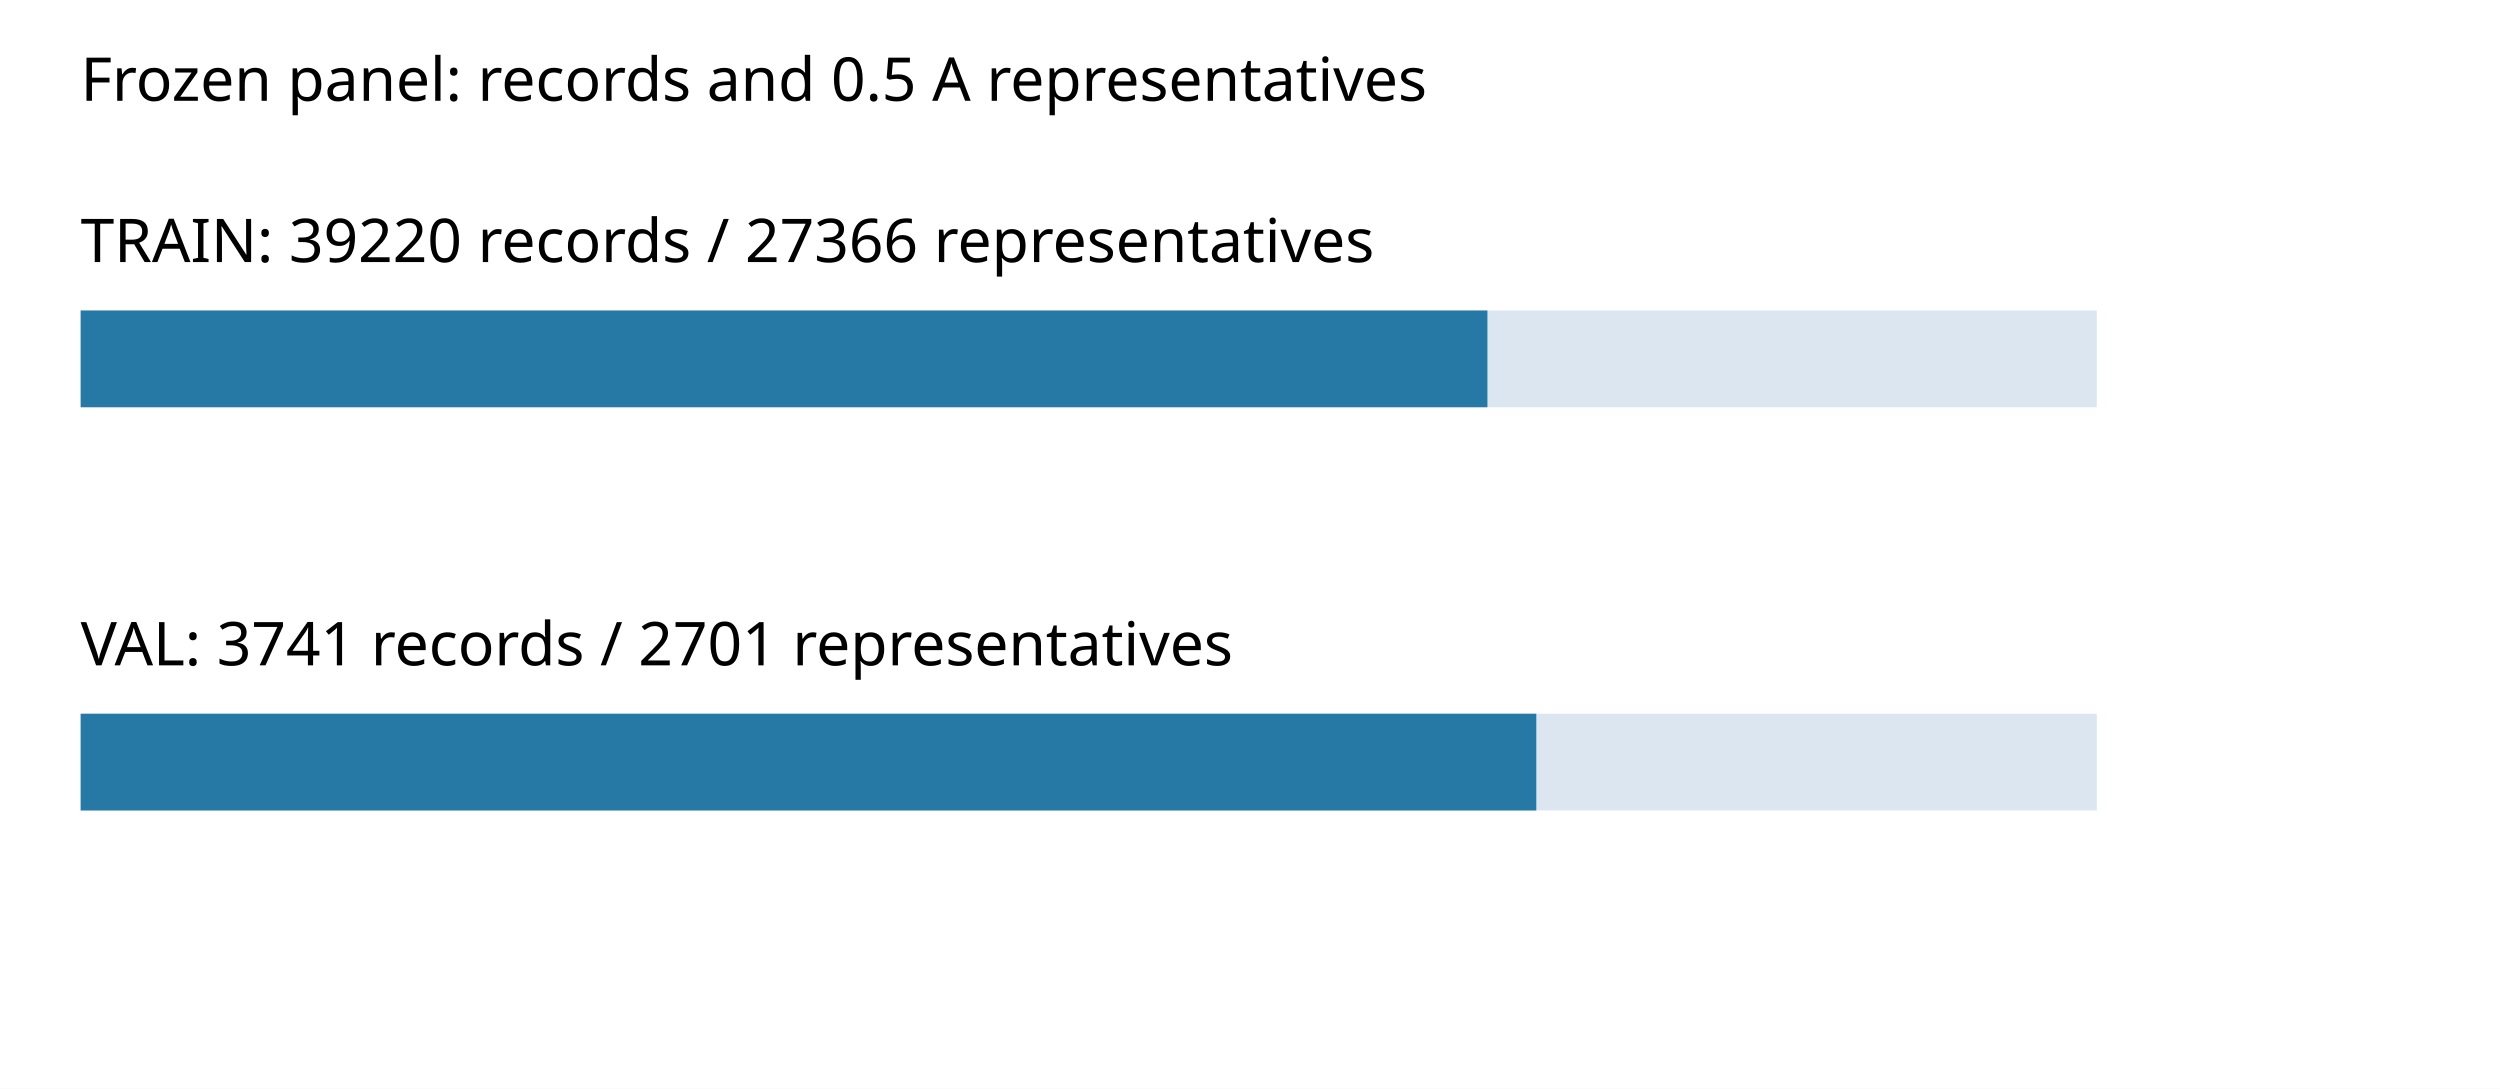
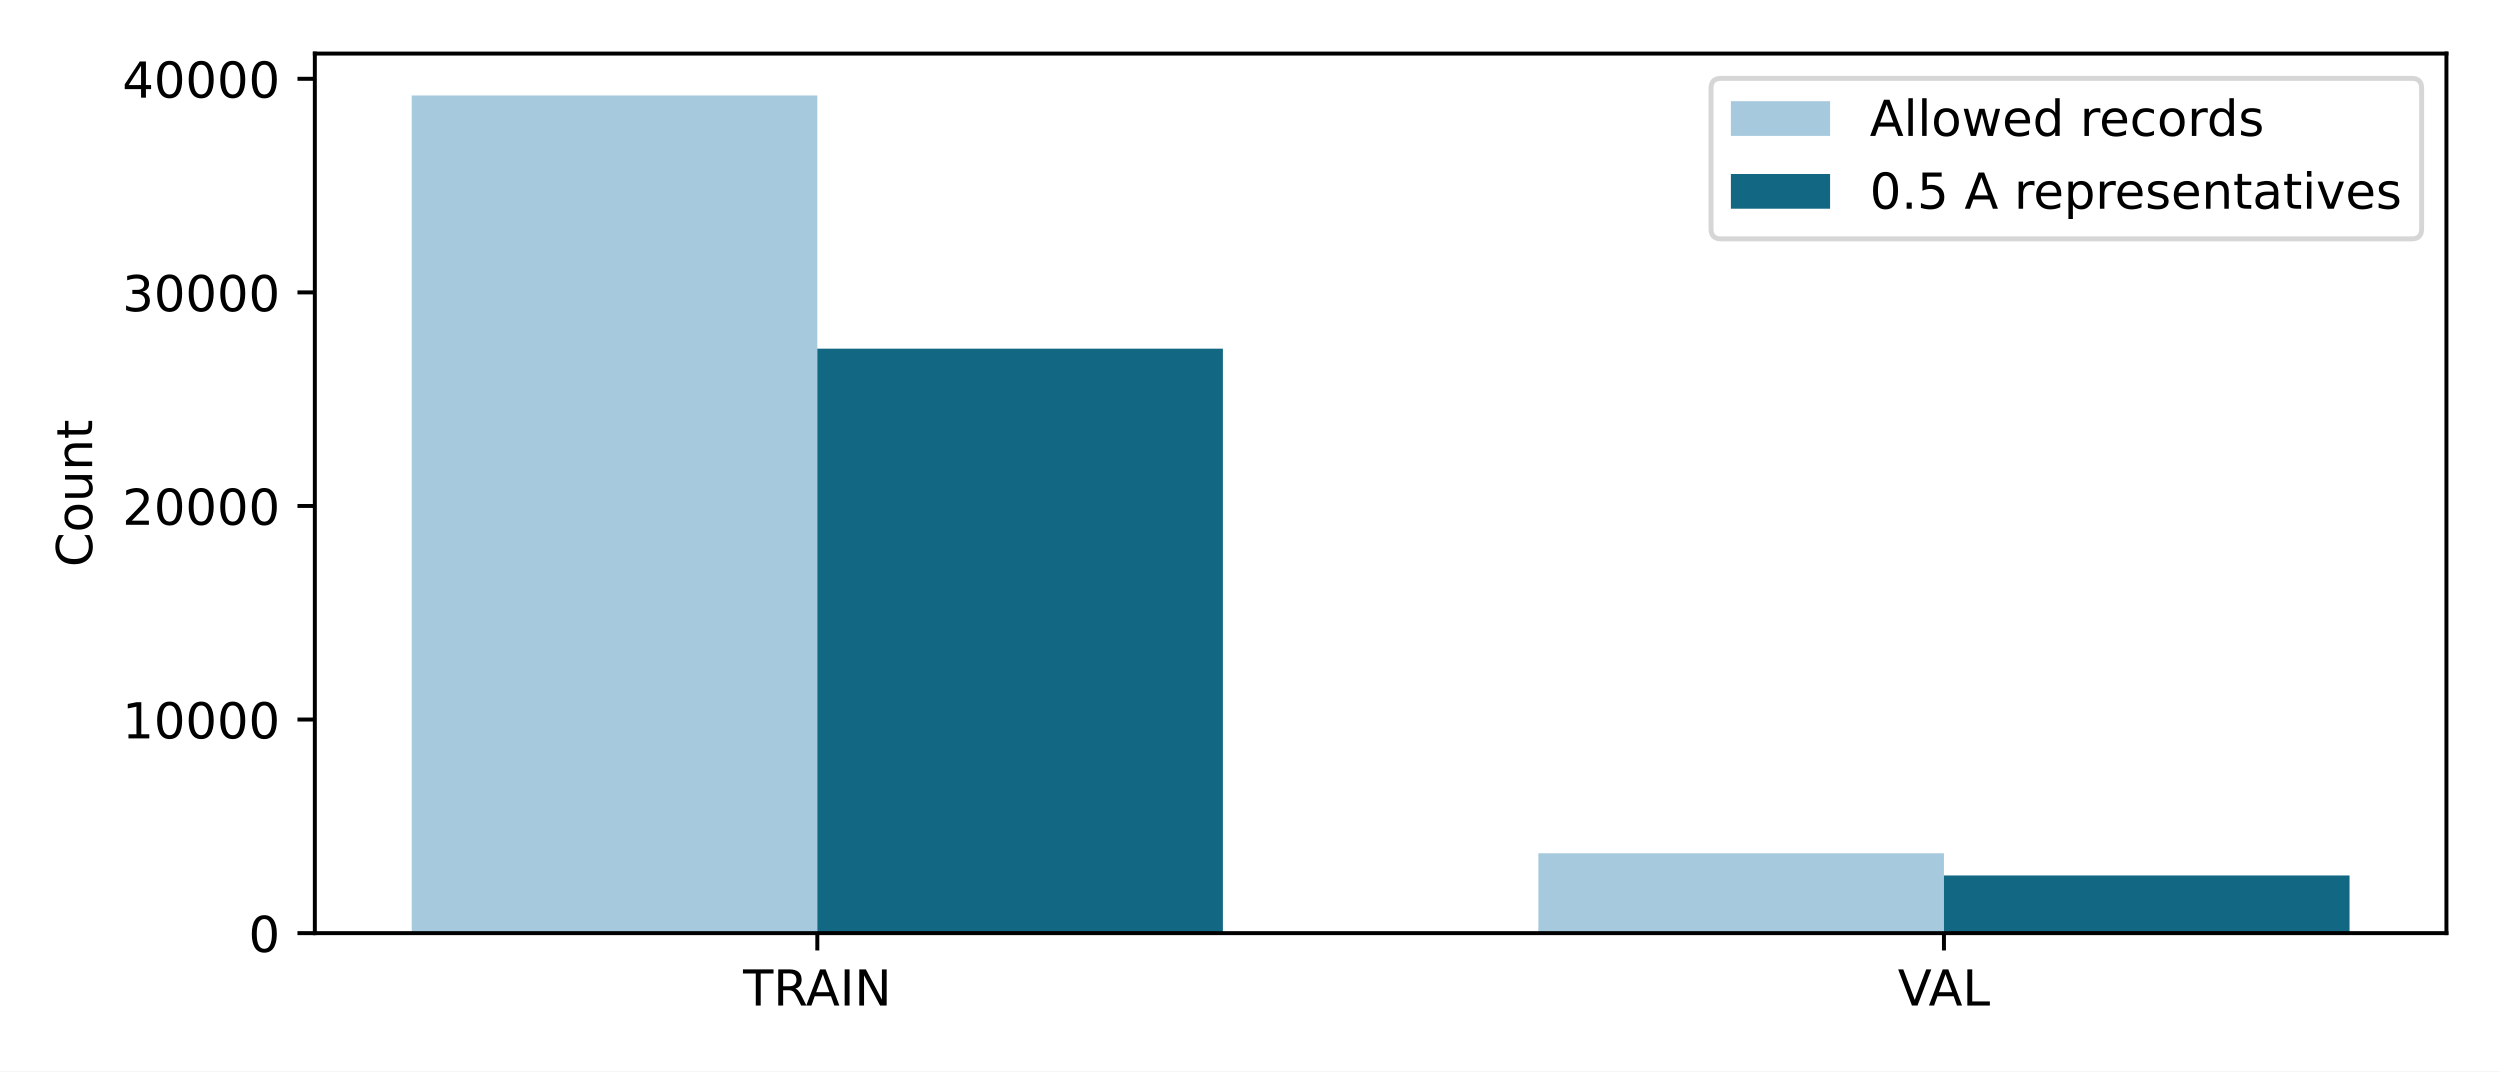
- <svg xmlns="http://www.w3.org/2000/svg" width="620" height="270">
-   <rect width="620" height="270" fill="white" />
-   <g font-family="sans-serif" font-size="15">
-     <text x="20" y="25">Frozen panel: records and 0.5 A representatives</text>
-     <text x="20" y="65">TRAIN: 39220 records / 27366 representatives</text>
-     <rect x="20" y="77" width="500" height="24" fill="#dbe6f0" />
-     <rect x="20" y="77" width="348.88" height="24" fill="#2679a5" />
-     <text x="20" y="165">VAL: 3741 records / 2701 representatives</text>
-     <rect x="20" y="177" width="500" height="24" fill="#dbe6f0" />
-     <rect x="20" y="177" width="361.00" height="24" fill="#2679a5" />
+ <svg xmlns="http://www.w3.org/2000/svg" xmlns:xlink="http://www.w3.org/1999/xlink" width="504pt" height="216pt" viewBox="0 0 504 216" version="1.1">
+   <defs>
+     <style type="text/css">*{stroke-linejoin: round; stroke-linecap: butt}</style>
+   </defs>
+   <g id="figure_1">
+     <g id="patch_1">
+       <path d="M 0 216  L 504 216  L 504 0  L 0 0  z " style="fill: #ffffff" />
+     </g>
+     <g id="axes_1">
+       <g id="patch_2">
+         <path d="M 63.47 188.12  L 493.2 188.12  L 493.2 10.8  L 63.47 10.8  z " style="fill: #ffffff" />
+       </g>
+       <g id="patch_3">
+         <path d="M 83.003 188.12  L 164.77 188.12  L 164.77 19.244  L 83.003 19.244  z " clip-path="url(#p64df7bb2b5)" style="fill: #a7c9dd" />
+       </g>
+       <g id="patch_4">
+         <path d="M 310.133 188.12  L 391.9 188.12  L 391.9 172.012  L 310.133 172.012  z " clip-path="url(#p64df7bb2b5)" style="fill: #a7c9dd" />
+       </g>
+       <g id="patch_5">
+         <path d="M 164.77 188.12  L 246.537 188.12  L 246.537 70.286  L 164.77 70.286  z " clip-path="url(#p64df7bb2b5)" style="fill: #126782" />
+       </g>
+       <g id="patch_6">
+         <path d="M 391.9 188.12  L 473.667 188.12  L 473.667 176.49  L 391.9 176.49  z " clip-path="url(#p64df7bb2b5)" style="fill: #126782" />
+       </g>
+       <g id="matplotlib.axis_1">
+         <g id="xtick_1">
+           <g id="line2d_1">
+             <defs>
+               <path id="md2a49f872a" d="M 0 0  L 0 3.5  " style="stroke: #000000; stroke-width: 0.8" />
+             </defs>
+             <g>
+               <use xlink:href="#md2a49f872a" x="164.77" y="188.12" style="stroke: #000000; stroke-width: 0.8" />
+             </g>
+           </g>
+           <g id="text_1">
+             <g transform="translate(149.8059 202.7184) scale(0.1 -0.1)">
+               <defs>
+                 <path id="DejaVuSans-54" d="M -19 4666  L 3928 4666  L 3928 4134  L 2272 4134  L 2272 0  L 1638 0  L 1638 4134  L -19 4134  L -19 4666  z " transform="scale(0.015625)" />
+                 <path id="DejaVuSans-52" d="M 2841 2188  Q 3044 2119 3236 1894  Q 3428 1669 3622 1275  L 4263 0  L 3584 0  L 2988 1197  Q 2756 1666 2539 1819  Q 2322 1972 1947 1972  L 1259 1972  L 1259 0  L 628 0  L 628 4666  L 2053 4666  Q 2853 4666 3247 4331  Q 3641 3997 3641 3322  Q 3641 2881 3436 2590  Q 3231 2300 2841 2188  z M 1259 4147  L 1259 2491  L 2053 2491  Q 2509 2491 2742 2702  Q 2975 2913 2975 3322  Q 2975 3731 2742 3939  Q 2509 4147 2053 4147  L 1259 4147  z " transform="scale(0.015625)" />
+                 <path id="DejaVuSans-41" d="M 2188 4044  L 1331 1722  L 3047 1722  L 2188 4044  z M 1831 4666  L 2547 4666  L 4325 0  L 3669 0  L 3244 1197  L 1141 1197  L 716 0  L 50 0  L 1831 4666  z " transform="scale(0.015625)" />
+                 <path id="DejaVuSans-49" d="M 628 4666  L 1259 4666  L 1259 0  L 628 0  L 628 4666  z " transform="scale(0.015625)" />
+                 <path id="DejaVuSans-4e" d="M 628 4666  L 1478 4666  L 3547 763  L 3547 4666  L 4159 4666  L 4159 0  L 3309 0  L 1241 3903  L 1241 0  L 628 0  L 628 4666  z " transform="scale(0.015625)" />
+               </defs>
+               <use xlink:href="#DejaVuSans-54" />
+               <use xlink:href="#DejaVuSans-52" transform="translate(61.08398 0)" />
+               <use xlink:href="#DejaVuSans-41" transform="translate(126.5664 0)" />
+               <use xlink:href="#DejaVuSans-49" transform="translate(194.9746 0)" />
+               <use xlink:href="#DejaVuSans-4e" transform="translate(224.4668 0)" />
+             </g>
+           </g>
+         </g>
+         <g id="xtick_2">
+           <g id="line2d_2">
+             <g>
+               <use xlink:href="#md2a49f872a" x="391.9" y="188.12" style="stroke: #000000; stroke-width: 0.8" />
+             </g>
+           </g>
+           <g id="text_2">
+             <g transform="translate(382.5922 202.7184) scale(0.1 -0.1)">
+               <defs>
+                 <path id="DejaVuSans-56" d="M 1831 0  L 50 4666  L 709 4666  L 2188 738  L 3669 4666  L 4325 4666  L 2547 0  L 1831 0  z " transform="scale(0.015625)" />
+                 <path id="DejaVuSans-4c" d="M 628 4666  L 1259 4666  L 1259 531  L 3531 531  L 3531 0  L 628 0  L 628 4666  z " transform="scale(0.015625)" />
+               </defs>
+               <use xlink:href="#DejaVuSans-56" />
+               <use xlink:href="#DejaVuSans-41" transform="translate(62.0332 0)" />
+               <use xlink:href="#DejaVuSans-4c" transform="translate(130.4414 0)" />
+             </g>
+           </g>
+         </g>
+       </g>
+       <g id="matplotlib.axis_2">
+         <g id="ytick_1">
+           <g id="line2d_3">
+             <defs>
+               <path id="m71014ba0b2" d="M 0 0  L -3.5 0  " style="stroke: #000000; stroke-width: 0.8" />
+             </defs>
+             <g>
+               <use xlink:href="#m71014ba0b2" x="63.47" y="188.12" style="stroke: #000000; stroke-width: 0.8" />
+             </g>
+           </g>
+           <g id="text_3">
+             <g transform="translate(50.1075 191.9192) scale(0.1 -0.1)">
+               <defs>
+                 <path id="DejaVuSans-30" d="M 2034 4250  Q 1547 4250 1301 3770  Q 1056 3291 1056 2328  Q 1056 1369 1301 889  Q 1547 409 2034 409  Q 2525 409 2770 889  Q 3016 1369 3016 2328  Q 3016 3291 2770 3770  Q 2525 4250 2034 4250  z M 2034 4750  Q 2819 4750 3233 4129  Q 3647 3509 3647 2328  Q 3647 1150 3233 529  Q 2819 -91 2034 -91  Q 1250 -91 836 529  Q 422 1150 422 2328  Q 422 3509 836 4129  Q 1250 4750 2034 4750  z " transform="scale(0.015625)" />
+               </defs>
+               <use xlink:href="#DejaVuSans-30" />
+             </g>
+           </g>
+         </g>
+         <g id="ytick_2">
+           <g id="line2d_4">
+             <g>
+               <use xlink:href="#m71014ba0b2" x="63.47" y="145.061" style="stroke: #000000; stroke-width: 0.8" />
+             </g>
+           </g>
+           <g id="text_4">
+             <g transform="translate(24.6575 148.8605) scale(0.1 -0.1)">
+               <defs>
+                 <path id="DejaVuSans-31" d="M 794 531  L 1825 531  L 1825 4091  L 703 3866  L 703 4441  L 1819 4666  L 2450 4666  L 2450 531  L 3481 531  L 3481 0  L 794 0  L 794 531  z " transform="scale(0.015625)" />
+               </defs>
+               <use xlink:href="#DejaVuSans-31" />
+               <use xlink:href="#DejaVuSans-30" transform="translate(63.62305 0)" />
+               <use xlink:href="#DejaVuSans-30" transform="translate(127.2461 0)" />
+               <use xlink:href="#DejaVuSans-30" transform="translate(190.8691 0)" />
+               <use xlink:href="#DejaVuSans-30" transform="translate(254.4922 0)" />
+             </g>
+           </g>
+         </g>
+         <g id="ytick_3">
+           <g id="line2d_5">
+             <g>
+               <use xlink:href="#m71014ba0b2" x="63.47" y="102.003" style="stroke: #000000; stroke-width: 0.8" />
+             </g>
+           </g>
+           <g id="text_5">
+             <g transform="translate(24.6575 105.8018) scale(0.1 -0.1)">
+               <defs>
+                 <path id="DejaVuSans-32" d="M 1228 531  L 3431 531  L 3431 0  L 469 0  L 469 531  Q 828 903 1448 1529  Q 2069 2156 2228 2338  Q 2531 2678 2651 2914  Q 2772 3150 2772 3378  Q 2772 3750 2511 3984  Q 2250 4219 1831 4219  Q 1534 4219 1204 4116  Q 875 4013 500 3803  L 500 4441  Q 881 4594 1212 4672  Q 1544 4750 1819 4750  Q 2544 4750 2975 4387  Q 3406 4025 3406 3419  Q 3406 3131 3298 2873  Q 3191 2616 2906 2266  Q 2828 2175 2409 1742  Q 1991 1309 1228 531  z " transform="scale(0.015625)" />
+               </defs>
+               <use xlink:href="#DejaVuSans-32" />
+               <use xlink:href="#DejaVuSans-30" transform="translate(63.62305 0)" />
+               <use xlink:href="#DejaVuSans-30" transform="translate(127.2461 0)" />
+               <use xlink:href="#DejaVuSans-30" transform="translate(190.8691 0)" />
+               <use xlink:href="#DejaVuSans-30" transform="translate(254.4922 0)" />
+             </g>
+           </g>
+         </g>
+         <g id="ytick_4">
+           <g id="line2d_6">
+             <g>
+               <use xlink:href="#m71014ba0b2" x="63.47" y="58.944" style="stroke: #000000; stroke-width: 0.8" />
+             </g>
+           </g>
+           <g id="text_6">
+             <g transform="translate(24.6575 62.74314) scale(0.1 -0.1)">
+               <defs>
+                 <path id="DejaVuSans-33" d="M 2597 2516  Q 3050 2419 3304 2112  Q 3559 1806 3559 1356  Q 3559 666 3084 287  Q 2609 -91 1734 -91  Q 1441 -91 1130 -33  Q 819 25 488 141  L 488 750  Q 750 597 1062 519  Q 1375 441 1716 441  Q 2309 441 2620 675  Q 2931 909 2931 1356  Q 2931 1769 2642 2001  Q 2353 2234 1838 2234  L 1294 2234  L 1294 2753  L 1863 2753  Q 2328 2753 2575 2939  Q 2822 3125 2822 3475  Q 2822 3834 2567 4026  Q 2313 4219 1838 4219  Q 1578 4219 1281 4162  Q 984 4106 628 3988  L 628 4550  Q 988 4650 1302 4700  Q 1616 4750 1894 4750  Q 2613 4750 3031 4423  Q 3450 4097 3450 3541  Q 3450 3153 3228 2886  Q 3006 2619 2597 2516  z " transform="scale(0.015625)" />
+               </defs>
+               <use xlink:href="#DejaVuSans-33" />
+               <use xlink:href="#DejaVuSans-30" transform="translate(63.62305 0)" />
+               <use xlink:href="#DejaVuSans-30" transform="translate(127.2461 0)" />
+               <use xlink:href="#DejaVuSans-30" transform="translate(190.8691 0)" />
+               <use xlink:href="#DejaVuSans-30" transform="translate(254.4922 0)" />
+             </g>
+           </g>
+         </g>
+         <g id="ytick_5">
+           <g id="line2d_7">
+             <g>
+               <use xlink:href="#m71014ba0b2" x="63.47" y="15.885" style="stroke: #000000; stroke-width: 0.8" />
+             </g>
+           </g>
+           <g id="text_7">
+             <g transform="translate(24.6575 19.68445) scale(0.1 -0.1)">
+               <defs>
+                 <path id="DejaVuSans-34" d="M 2419 4116  L 825 1625  L 2419 1625  L 2419 4116  z M 2253 4666  L 3047 4666  L 3047 1625  L 3713 1625  L 3713 1100  L 3047 1100  L 3047 0  L 2419 0  L 2419 1100  L 313 1100  L 313 1709  L 2253 4666  z " transform="scale(0.015625)" />
+               </defs>
+               <use xlink:href="#DejaVuSans-34" />
+               <use xlink:href="#DejaVuSans-30" transform="translate(63.62305 0)" />
+               <use xlink:href="#DejaVuSans-30" transform="translate(127.2461 0)" />
+               <use xlink:href="#DejaVuSans-30" transform="translate(190.8691 0)" />
+               <use xlink:href="#DejaVuSans-30" transform="translate(254.4922 0)" />
+             </g>
+           </g>
+         </g>
+         <g id="text_8">
+           <g transform="translate(18.57781 114.3084) rotate(-90) scale(0.1 -0.1)">
+             <defs>
+               <path id="DejaVuSans-43" d="M 4122 4306  L 4122 3641  Q 3803 3938 3442 4084  Q 3081 4231 2675 4231  Q 1875 4231 1450 3742  Q 1025 3253 1025 2328  Q 1025 1406 1450 917  Q 1875 428 2675 428  Q 3081 428 3442 575  Q 3803 722 4122 1019  L 4122 359  Q 3791 134 3420 21  Q 3050 -91 2638 -91  Q 1578 -91 968 557  Q 359 1206 359 2328  Q 359 3453 968 4101  Q 1578 4750 2638 4750  Q 3056 4750 3426 4639  Q 3797 4528 4122 4306  z " transform="scale(0.015625)" />
+               <path id="DejaVuSans-6f" d="M 1959 3097  Q 1497 3097 1228 2736  Q 959 2375 959 1747  Q 959 1119 1226 758  Q 1494 397 1959 397  Q 2419 397 2687 759  Q 2956 1122 2956 1747  Q 2956 2369 2687 2733  Q 2419 3097 1959 3097  z M 1959 3584  Q 2709 3584 3137 3096  Q 3566 2609 3566 1747  Q 3566 888 3137 398  Q 2709 -91 1959 -91  Q 1206 -91 779 398  Q 353 888 353 1747  Q 353 2609 779 3096  Q 1206 3584 1959 3584  z " transform="scale(0.015625)" />
+               <path id="DejaVuSans-75" d="M 544 1381  L 544 3500  L 1119 3500  L 1119 1403  Q 1119 906 1312 657  Q 1506 409 1894 409  Q 2359 409 2629 706  Q 2900 1003 2900 1516  L 2900 3500  L 3475 3500  L 3475 0  L 2900 0  L 2900 538  Q 2691 219 2414 64  Q 2138 -91 1772 -91  Q 1169 -91 856 284  Q 544 659 544 1381  z M 1991 3584  L 1991 3584  z " transform="scale(0.015625)" />
+               <path id="DejaVuSans-6e" d="M 3513 2113  L 3513 0  L 2938 0  L 2938 2094  Q 2938 2591 2744 2837  Q 2550 3084 2163 3084  Q 1697 3084 1428 2787  Q 1159 2491 1159 1978  L 1159 0  L 581 0  L 581 3500  L 1159 3500  L 1159 2956  Q 1366 3272 1645 3428  Q 1925 3584 2291 3584  Q 2894 3584 3203 3211  Q 3513 2838 3513 2113  z " transform="scale(0.015625)" />
+               <path id="DejaVuSans-74" d="M 1172 4494  L 1172 3500  L 2356 3500  L 2356 3053  L 1172 3053  L 1172 1153  Q 1172 725 1289 603  Q 1406 481 1766 481  L 2356 481  L 2356 0  L 1766 0  Q 1100 0 847 248  Q 594 497 594 1153  L 594 3053  L 172 3053  L 172 3500  L 594 3500  L 594 4494  L 1172 4494  z " transform="scale(0.015625)" />
+             </defs>
+             <use xlink:href="#DejaVuSans-43" />
+             <use xlink:href="#DejaVuSans-6f" transform="translate(69.82422 0)" />
+             <use xlink:href="#DejaVuSans-75" transform="translate(131.0059 0)" />
+             <use xlink:href="#DejaVuSans-6e" transform="translate(194.3848 0)" />
+             <use xlink:href="#DejaVuSans-74" transform="translate(257.7637 0)" />
+           </g>
+         </g>
+       </g>
+       <g id="patch_7">
+         <path d="M 63.47 188.12  L 63.47 10.8  " style="fill: none; stroke: #000000; stroke-width: 0.8; stroke-linejoin: miter; stroke-linecap: square" />
+       </g>
+       <g id="patch_8">
+         <path d="M 493.2 188.12  L 493.2 10.8  " style="fill: none; stroke: #000000; stroke-width: 0.8; stroke-linejoin: miter; stroke-linecap: square" />
+       </g>
+       <g id="patch_9">
+         <path d="M 63.47 188.12  L 493.2 188.12  " style="fill: none; stroke: #000000; stroke-width: 0.8; stroke-linejoin: miter; stroke-linecap: square" />
+       </g>
+       <g id="patch_10">
+         <path d="M 63.47 10.8  L 493.2 10.8  " style="fill: none; stroke: #000000; stroke-width: 0.8; stroke-linejoin: miter; stroke-linecap: square" />
+       </g>
+       <g id="legend_1">
+         <g id="patch_11">
+           <path d="M 346.945 48.156  L 486.2 48.156  Q 488.2 48.156 488.2 46.156  L 488.2 17.8  Q 488.2 15.8 486.2 15.8  L 346.945 15.8  Q 344.945 15.8 344.945 17.8  L 344.945 46.156  Q 344.945 48.156 346.945 48.156  z " style="fill: #ffffff; opacity: 0.8; stroke: #cccccc; stroke-linejoin: miter" />
+         </g>
+         <g id="patch_12">
+           <path d="M 348.945 27.398  L 368.945 27.398  L 368.945 20.398  L 348.945 20.398  z " style="fill: #a7c9dd" />
+         </g>
+         <g id="text_9">
+           <g transform="translate(376.9453 27.39844) scale(0.1 -0.1)">
+             <defs>
+               <path id="DejaVuSans-6c" d="M 603 4863  L 1178 4863  L 1178 0  L 603 0  L 603 4863  z " transform="scale(0.015625)" />
+               <path id="DejaVuSans-77" d="M 269 3500  L 844 3500  L 1563 769  L 2278 3500  L 2956 3500  L 3675 769  L 4391 3500  L 4966 3500  L 4050 0  L 3372 0  L 2619 2869  L 1863 0  L 1184 0  L 269 3500  z " transform="scale(0.015625)" />
+               <path id="DejaVuSans-65" d="M 3597 1894  L 3597 1613  L 953 1613  Q 991 1019 1311 708  Q 1631 397 2203 397  Q 2534 397 2845 478  Q 3156 559 3463 722  L 3463 178  Q 3153 47 2828 -22  Q 2503 -91 2169 -91  Q 1331 -91 842 396  Q 353 884 353 1716  Q 353 2575 817 3079  Q 1281 3584 2069 3584  Q 2775 3584 3186 3129  Q 3597 2675 3597 1894  z M 3022 2063  Q 3016 2534 2758 2815  Q 2500 3097 2075 3097  Q 1594 3097 1305 2825  Q 1016 2553 972 2059  L 3022 2063  z " transform="scale(0.015625)" />
+               <path id="DejaVuSans-64" d="M 2906 2969  L 2906 4863  L 3481 4863  L 3481 0  L 2906 0  L 2906 525  Q 2725 213 2448 61  Q 2172 -91 1784 -91  Q 1150 -91 751 415  Q 353 922 353 1747  Q 353 2572 751 3078  Q 1150 3584 1784 3584  Q 2172 3584 2448 3432  Q 2725 3281 2906 2969  z M 947 1747  Q 947 1113 1208 752  Q 1469 391 1925 391  Q 2381 391 2643 752  Q 2906 1113 2906 1747  Q 2906 2381 2643 2742  Q 2381 3103 1925 3103  Q 1469 3103 1208 2742  Q 947 2381 947 1747  z " transform="scale(0.015625)" />
+               <path id="DejaVuSans-20" transform="scale(0.015625)" />
+               <path id="DejaVuSans-72" d="M 2631 2963  Q 2534 3019 2420 3045  Q 2306 3072 2169 3072  Q 1681 3072 1420 2755  Q 1159 2438 1159 1844  L 1159 0  L 581 0  L 581 3500  L 1159 3500  L 1159 2956  Q 1341 3275 1631 3429  Q 1922 3584 2338 3584  Q 2397 3584 2469 3576  Q 2541 3569 2628 3553  L 2631 2963  z " transform="scale(0.015625)" />
+               <path id="DejaVuSans-63" d="M 3122 3366  L 3122 2828  Q 2878 2963 2633 3030  Q 2388 3097 2138 3097  Q 1578 3097 1268 2742  Q 959 2388 959 1747  Q 959 1106 1268 751  Q 1578 397 2138 397  Q 2388 397 2633 464  Q 2878 531 3122 666  L 3122 134  Q 2881 22 2623 -34  Q 2366 -91 2075 -91  Q 1284 -91 818 406  Q 353 903 353 1747  Q 353 2603 823 3093  Q 1294 3584 2113 3584  Q 2378 3584 2631 3529  Q 2884 3475 3122 3366  z " transform="scale(0.015625)" />
+               <path id="DejaVuSans-73" d="M 2834 3397  L 2834 2853  Q 2591 2978 2328 3040  Q 2066 3103 1784 3103  Q 1356 3103 1142 2972  Q 928 2841 928 2578  Q 928 2378 1081 2264  Q 1234 2150 1697 2047  L 1894 2003  Q 2506 1872 2764 1633  Q 3022 1394 3022 966  Q 3022 478 2636 193  Q 2250 -91 1575 -91  Q 1294 -91 989 -36  Q 684 19 347 128  L 347 722  Q 666 556 975 473  Q 1284 391 1588 391  Q 1994 391 2212 530  Q 2431 669 2431 922  Q 2431 1156 2273 1281  Q 2116 1406 1581 1522  L 1381 1569  Q 847 1681 609 1914  Q 372 2147 372 2553  Q 372 3047 722 3315  Q 1072 3584 1716 3584  Q 2034 3584 2315 3537  Q 2597 3491 2834 3397  z " transform="scale(0.015625)" />
+             </defs>
+             <use xlink:href="#DejaVuSans-41" />
+             <use xlink:href="#DejaVuSans-6c" transform="translate(68.4082 0)" />
+             <use xlink:href="#DejaVuSans-6c" transform="translate(96.19141 0)" />
+             <use xlink:href="#DejaVuSans-6f" transform="translate(123.9746 0)" />
+             <use xlink:href="#DejaVuSans-77" transform="translate(185.1562 0)" />
+             <use xlink:href="#DejaVuSans-65" transform="translate(266.9434 0)" />
+             <use xlink:href="#DejaVuSans-64" transform="translate(328.4668 0)" />
+             <use xlink:href="#DejaVuSans-20" transform="translate(391.9434 0)" />
+             <use xlink:href="#DejaVuSans-72" transform="translate(423.7305 0)" />
+             <use xlink:href="#DejaVuSans-65" transform="translate(462.5938 0)" />
+             <use xlink:href="#DejaVuSans-63" transform="translate(524.1172 0)" />
+             <use xlink:href="#DejaVuSans-6f" transform="translate(579.0977 0)" />
+             <use xlink:href="#DejaVuSans-72" transform="translate(640.2793 0)" />
+             <use xlink:href="#DejaVuSans-64" transform="translate(679.6426 0)" />
+             <use xlink:href="#DejaVuSans-73" transform="translate(743.1191 0)" />
+           </g>
+         </g>
+         <g id="patch_13">
+           <path d="M 348.945 42.077  L 368.945 42.077  L 368.945 35.077  L 348.945 35.077  z " style="fill: #126782" />
+         </g>
+         <g id="text_10">
+           <g transform="translate(376.9453 42.07656) scale(0.1 -0.1)">
+             <defs>
+               <path id="DejaVuSans-2e" d="M 684 794  L 1344 794  L 1344 0  L 684 0  L 684 794  z " transform="scale(0.015625)" />
+               <path id="DejaVuSans-35" d="M 691 4666  L 3169 4666  L 3169 4134  L 1269 4134  L 1269 2991  Q 1406 3038 1543 3061  Q 1681 3084 1819 3084  Q 2600 3084 3056 2656  Q 3513 2228 3513 1497  Q 3513 744 3044 326  Q 2575 -91 1722 -91  Q 1428 -91 1123 -41  Q 819 9 494 109  L 494 744  Q 775 591 1075 516  Q 1375 441 1709 441  Q 2250 441 2565 725  Q 2881 1009 2881 1497  Q 2881 1984 2565 2268  Q 2250 2553 1709 2553  Q 1456 2553 1204 2497  Q 953 2441 691 2322  L 691 4666  z " transform="scale(0.015625)" />
+               <path id="DejaVuSans-70" d="M 1159 525  L 1159 -1331  L 581 -1331  L 581 3500  L 1159 3500  L 1159 2969  Q 1341 3281 1617 3432  Q 1894 3584 2278 3584  Q 2916 3584 3314 3078  Q 3713 2572 3713 1747  Q 3713 922 3314 415  Q 2916 -91 2278 -91  Q 1894 -91 1617 61  Q 1341 213 1159 525  z M 3116 1747  Q 3116 2381 2855 2742  Q 2594 3103 2138 3103  Q 1681 3103 1420 2742  Q 1159 2381 1159 1747  Q 1159 1113 1420 752  Q 1681 391 2138 391  Q 2594 391 2855 752  Q 3116 1113 3116 1747  z " transform="scale(0.015625)" />
+               <path id="DejaVuSans-61" d="M 2194 1759  Q 1497 1759 1228 1600  Q 959 1441 959 1056  Q 959 750 1161 570  Q 1363 391 1709 391  Q 2188 391 2477 730  Q 2766 1069 2766 1631  L 2766 1759  L 2194 1759  z M 3341 1997  L 3341 0  L 2766 0  L 2766 531  Q 2569 213 2275 61  Q 1981 -91 1556 -91  Q 1019 -91 701 211  Q 384 513 384 1019  Q 384 1609 779 1909  Q 1175 2209 1959 2209  L 2766 2209  L 2766 2266  Q 2766 2663 2505 2880  Q 2244 3097 1772 3097  Q 1472 3097 1187 3025  Q 903 2953 641 2809  L 641 3341  Q 956 3463 1253 3523  Q 1550 3584 1831 3584  Q 2591 3584 2966 3190  Q 3341 2797 3341 1997  z " transform="scale(0.015625)" />
+               <path id="DejaVuSans-69" d="M 603 3500  L 1178 3500  L 1178 0  L 603 0  L 603 3500  z M 603 4863  L 1178 4863  L 1178 4134  L 603 4134  L 603 4863  z " transform="scale(0.015625)" />
+               <path id="DejaVuSans-76" d="M 191 3500  L 800 3500  L 1894 563  L 2988 3500  L 3597 3500  L 2284 0  L 1503 0  L 191 3500  z " transform="scale(0.015625)" />
+             </defs>
+             <use xlink:href="#DejaVuSans-30" />
+             <use xlink:href="#DejaVuSans-2e" transform="translate(63.62305 0)" />
+             <use xlink:href="#DejaVuSans-35" transform="translate(95.41016 0)" />
+             <use xlink:href="#DejaVuSans-20" transform="translate(159.0332 0)" />
+             <use xlink:href="#DejaVuSans-41" transform="translate(190.8203 0)" />
+             <use xlink:href="#DejaVuSans-20" transform="translate(259.2285 0)" />
+             <use xlink:href="#DejaVuSans-72" transform="translate(291.0156 0)" />
+             <use xlink:href="#DejaVuSans-65" transform="translate(329.8789 0)" />
+             <use xlink:href="#DejaVuSans-70" transform="translate(391.4023 0)" />
+             <use xlink:href="#DejaVuSans-72" transform="translate(454.8789 0)" />
+             <use xlink:href="#DejaVuSans-65" transform="translate(493.7422 0)" />
+             <use xlink:href="#DejaVuSans-73" transform="translate(555.2656 0)" />
+             <use xlink:href="#DejaVuSans-65" transform="translate(607.3652 0)" />
+             <use xlink:href="#DejaVuSans-6e" transform="translate(668.8887 0)" />
+             <use xlink:href="#DejaVuSans-74" transform="translate(732.2676 0)" />
+             <use xlink:href="#DejaVuSans-61" transform="translate(771.4766 0)" />
+             <use xlink:href="#DejaVuSans-74" transform="translate(832.7559 0)" />
+             <use xlink:href="#DejaVuSans-69" transform="translate(871.9648 0)" />
+             <use xlink:href="#DejaVuSans-76" transform="translate(899.748 0)" />
+             <use xlink:href="#DejaVuSans-65" transform="translate(958.9277 0)" />
+             <use xlink:href="#DejaVuSans-73" transform="translate(1020.451 0)" />
+           </g>
+         </g>
+       </g>
+     </g>
  </g>
+   <defs>
+     <clipPath id="p64df7bb2b5">
+       <rect x="63.47" y="10.8" width="429.73" height="177.32" />
+     </clipPath>
+   </defs>
</svg>
